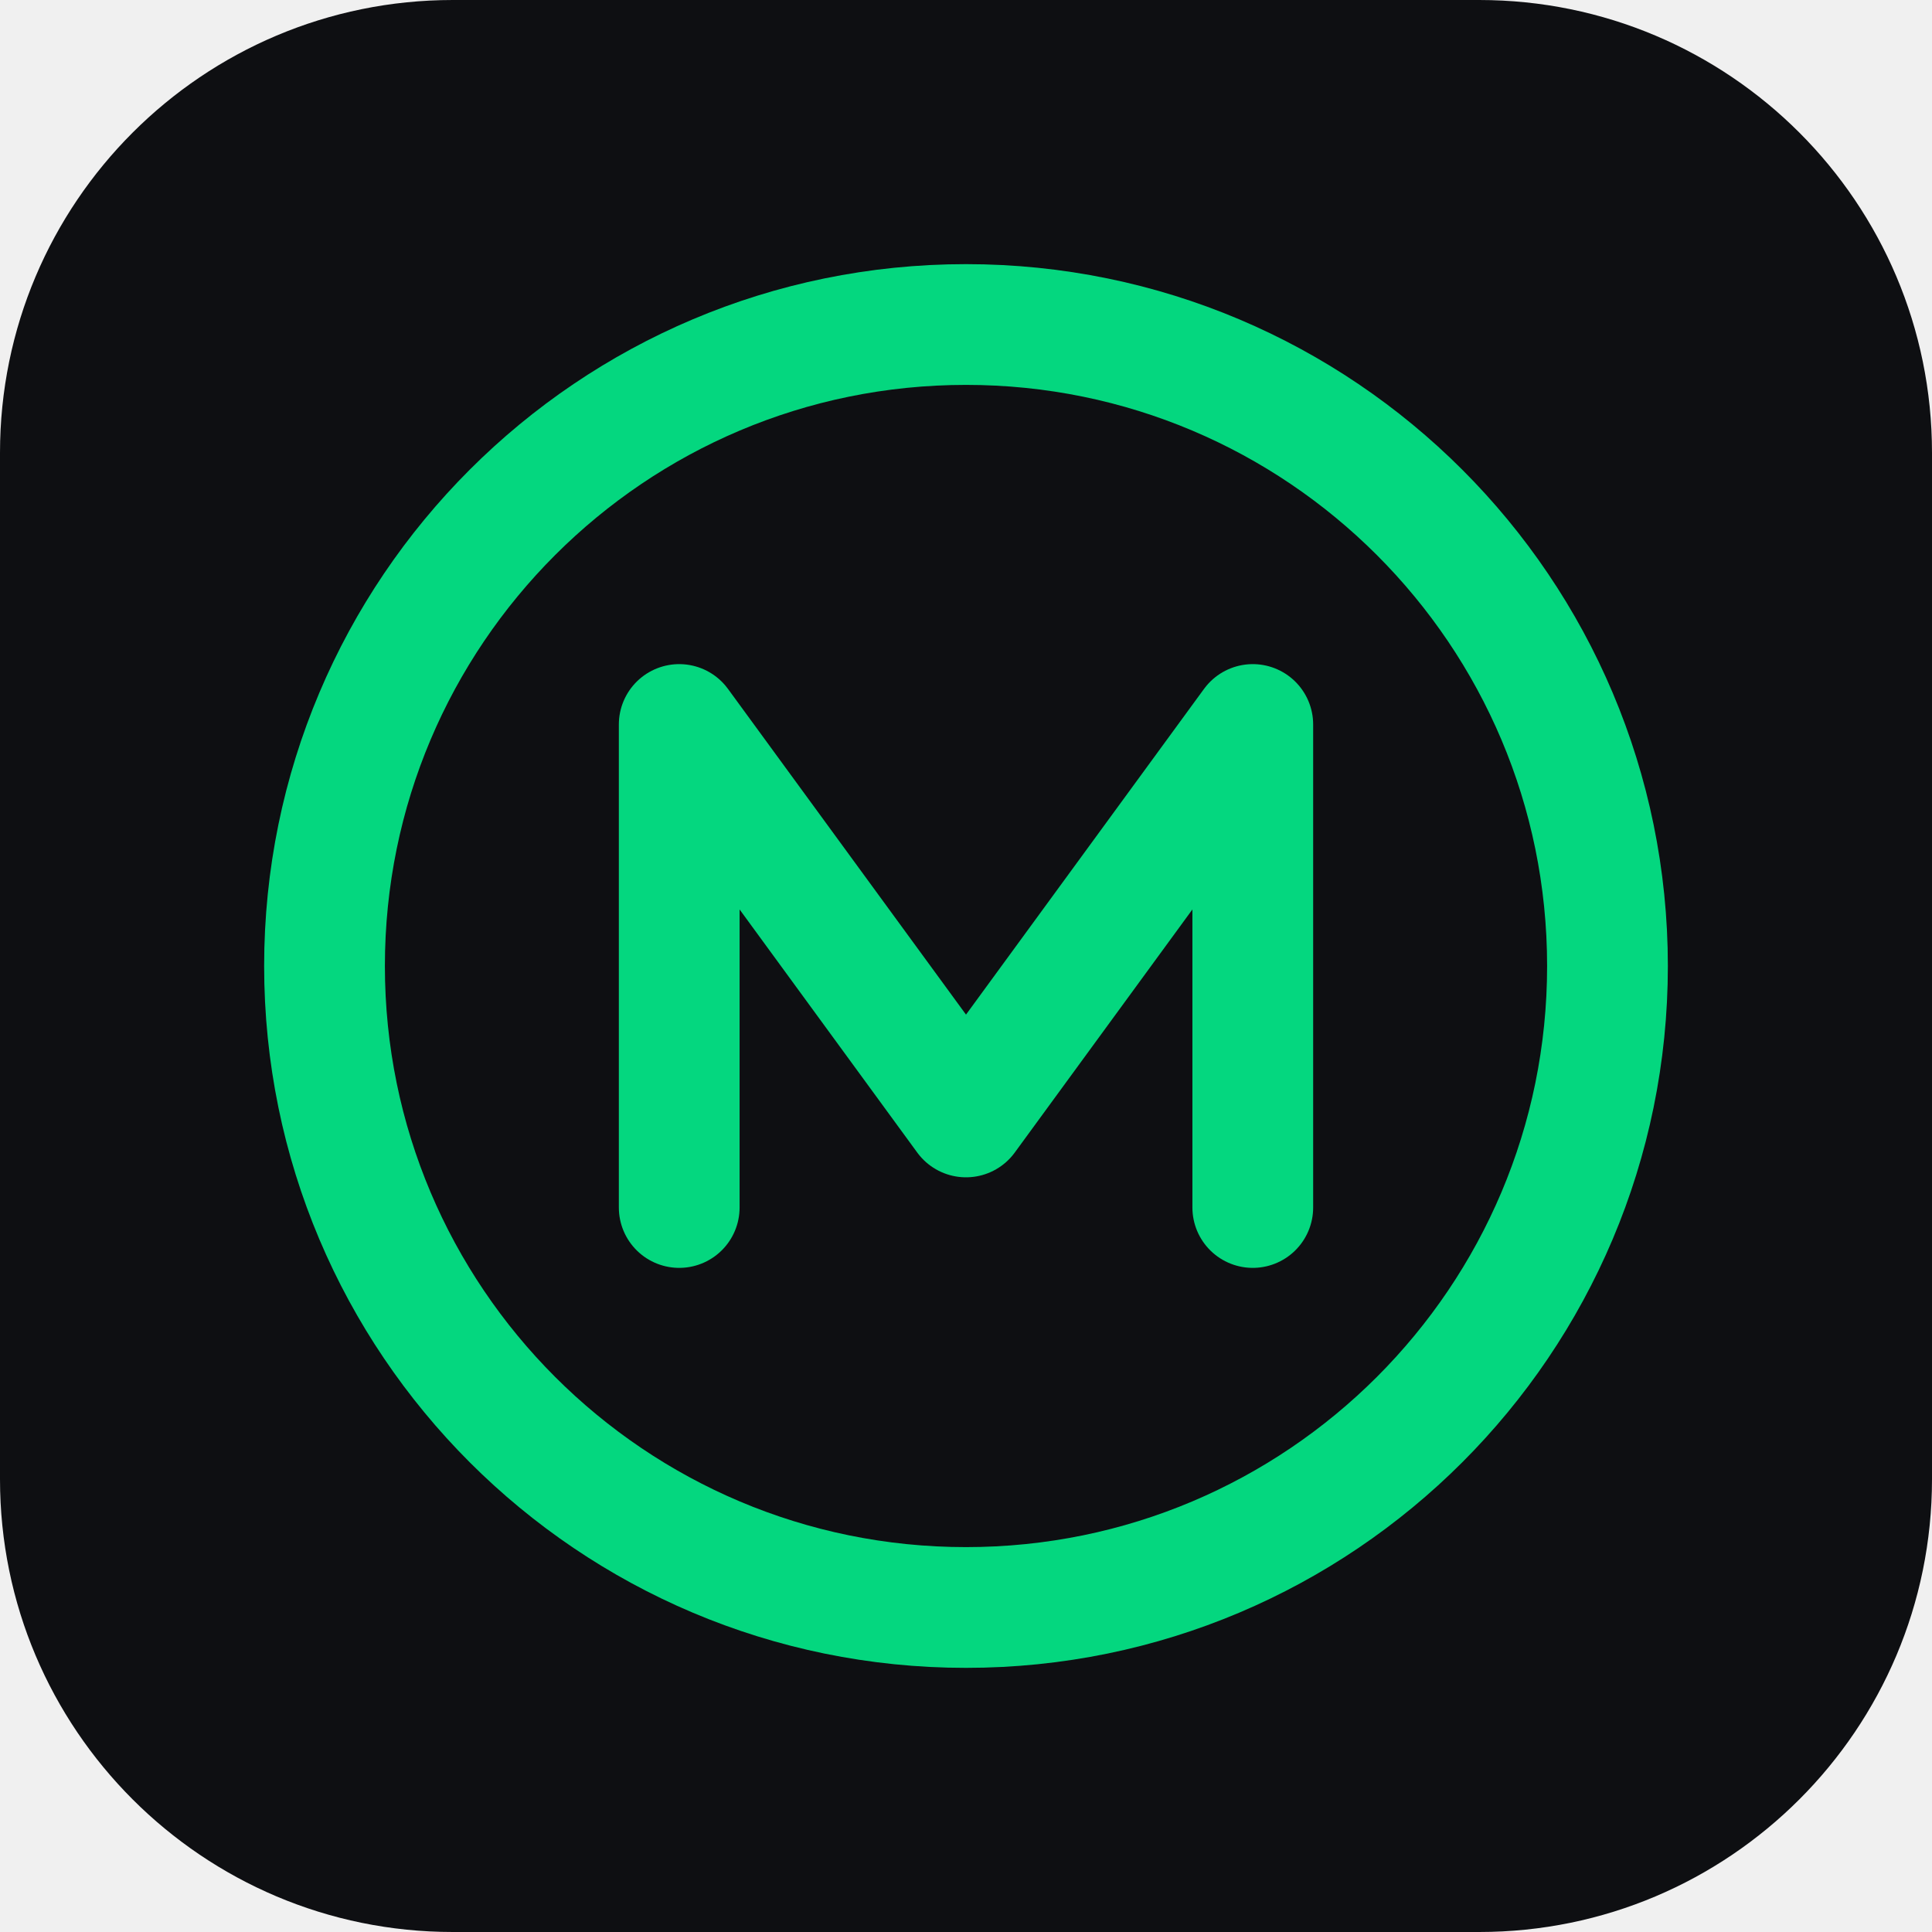
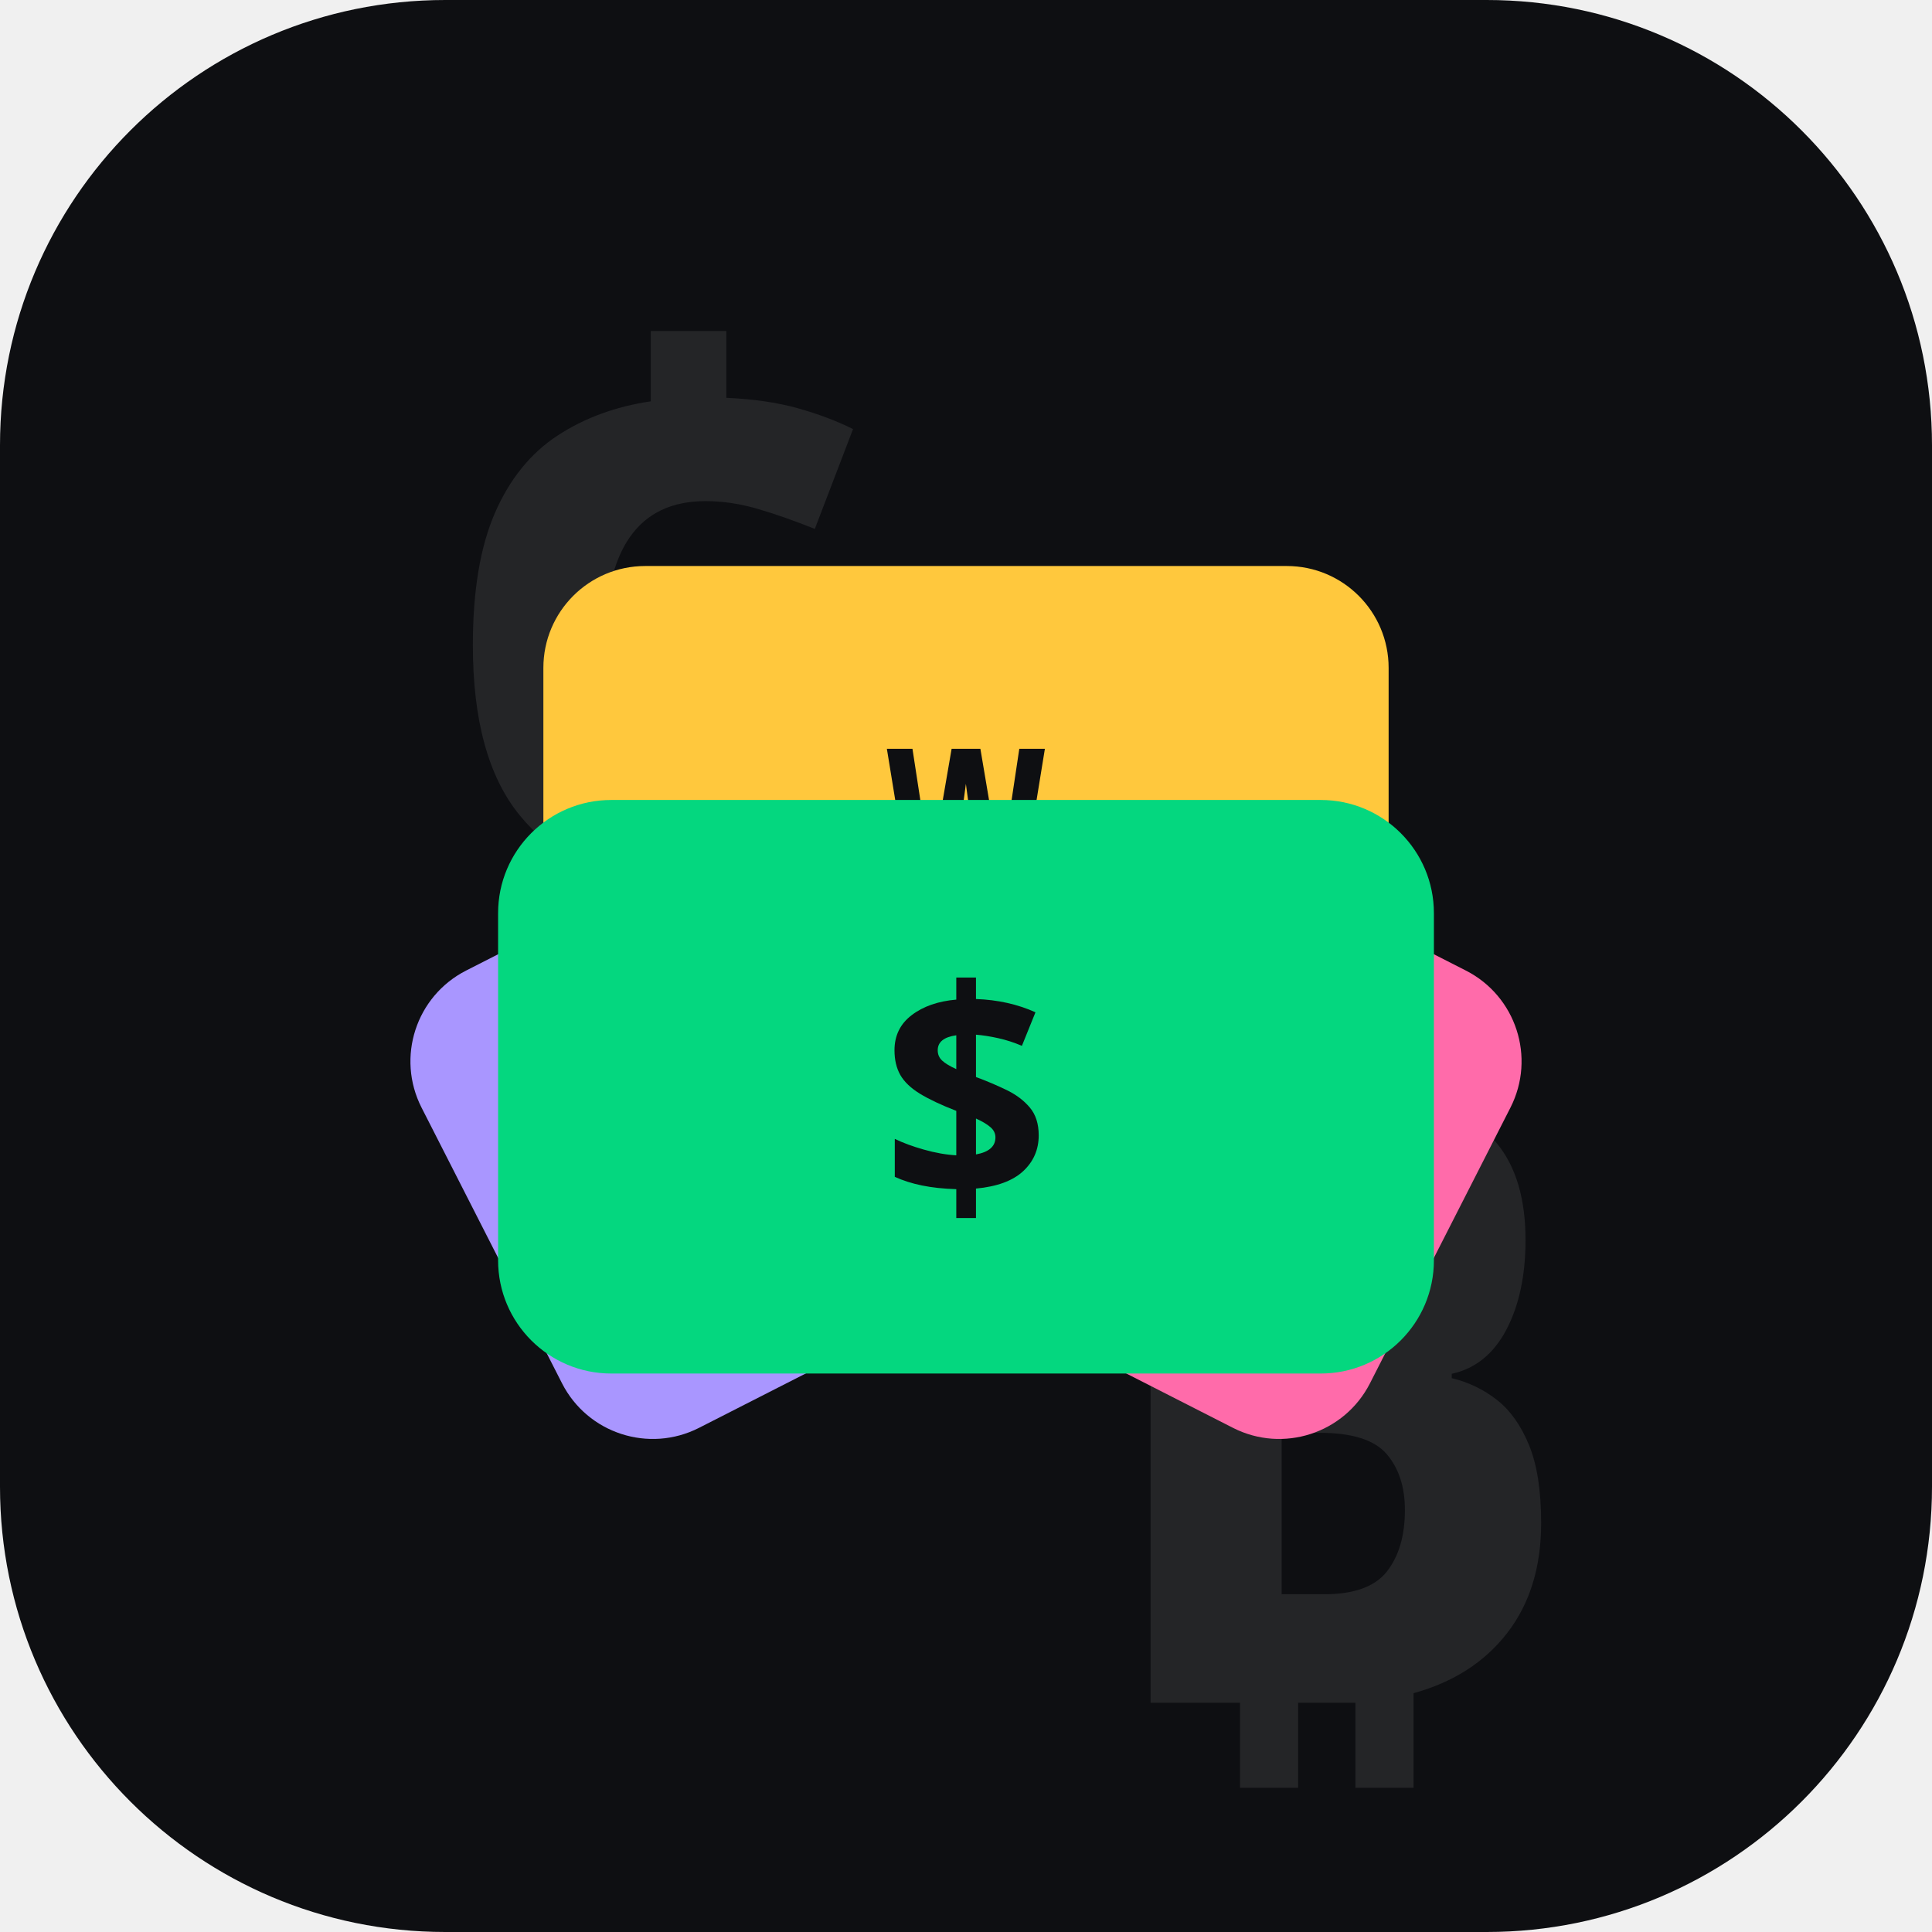
<svg xmlns="http://www.w3.org/2000/svg" viewBox="0 0 512 512">
-   <rect width="512" height="512" rx="120" fill="#0E0F12" />
-   <circle cx="256" cy="256" r="170" fill="none" stroke="#04D77F" stroke-width="32" />
-   <path d="M180 320 L180 192 L256 296 L332 192 L332 320" fill="none" stroke="#04D77F" stroke-width="32" stroke-linecap="round" stroke-linejoin="round" />
+   <rect x="0" y="0" width="512" height="512" rx="118" fill="#0E0F12" />
+   <g font-family="sans-serif" font-weight="700" text-anchor="middle" dominant-baseline="central">
+     <text x="175" y="165" font-size="230" fill="#FFFFFF" opacity="0.09">¢</text>
+     <text x="350" y="362" font-size="230" fill="#FFFFFF" opacity="0.09">₿</text>
+     <g transform="rotate(-27 256 330)">
+       <rect x="144" y="205" width="224" height="136" rx="27" fill="#A996FF" />
+       <text x="256" y="273" font-size="60" fill="#0E0F12">€</text>
+     </g>
+     <g transform="rotate(27 256 330)">
+       <rect x="144" y="205" width="224" height="136" rx="27" fill="#FF6BAA" />
+       <text x="256" y="273" font-size="60" fill="#0E0F12">¥</text>
+     </g>
+     <g>
+       <rect x="144" y="150" width="224" height="136" rx="27" fill="#FFC83D" />
+       <text x="256" y="218" font-size="60" fill="#0E0F12">₩</text>
+     </g>
+     <g>
+       <rect x="132" y="212" width="248" height="152" rx="30" fill="#04D77F" />
+       <text x="256" y="288" font-size="78" fill="#0E0F12">$</text>
+     </g>
+   </g>
</svg>
